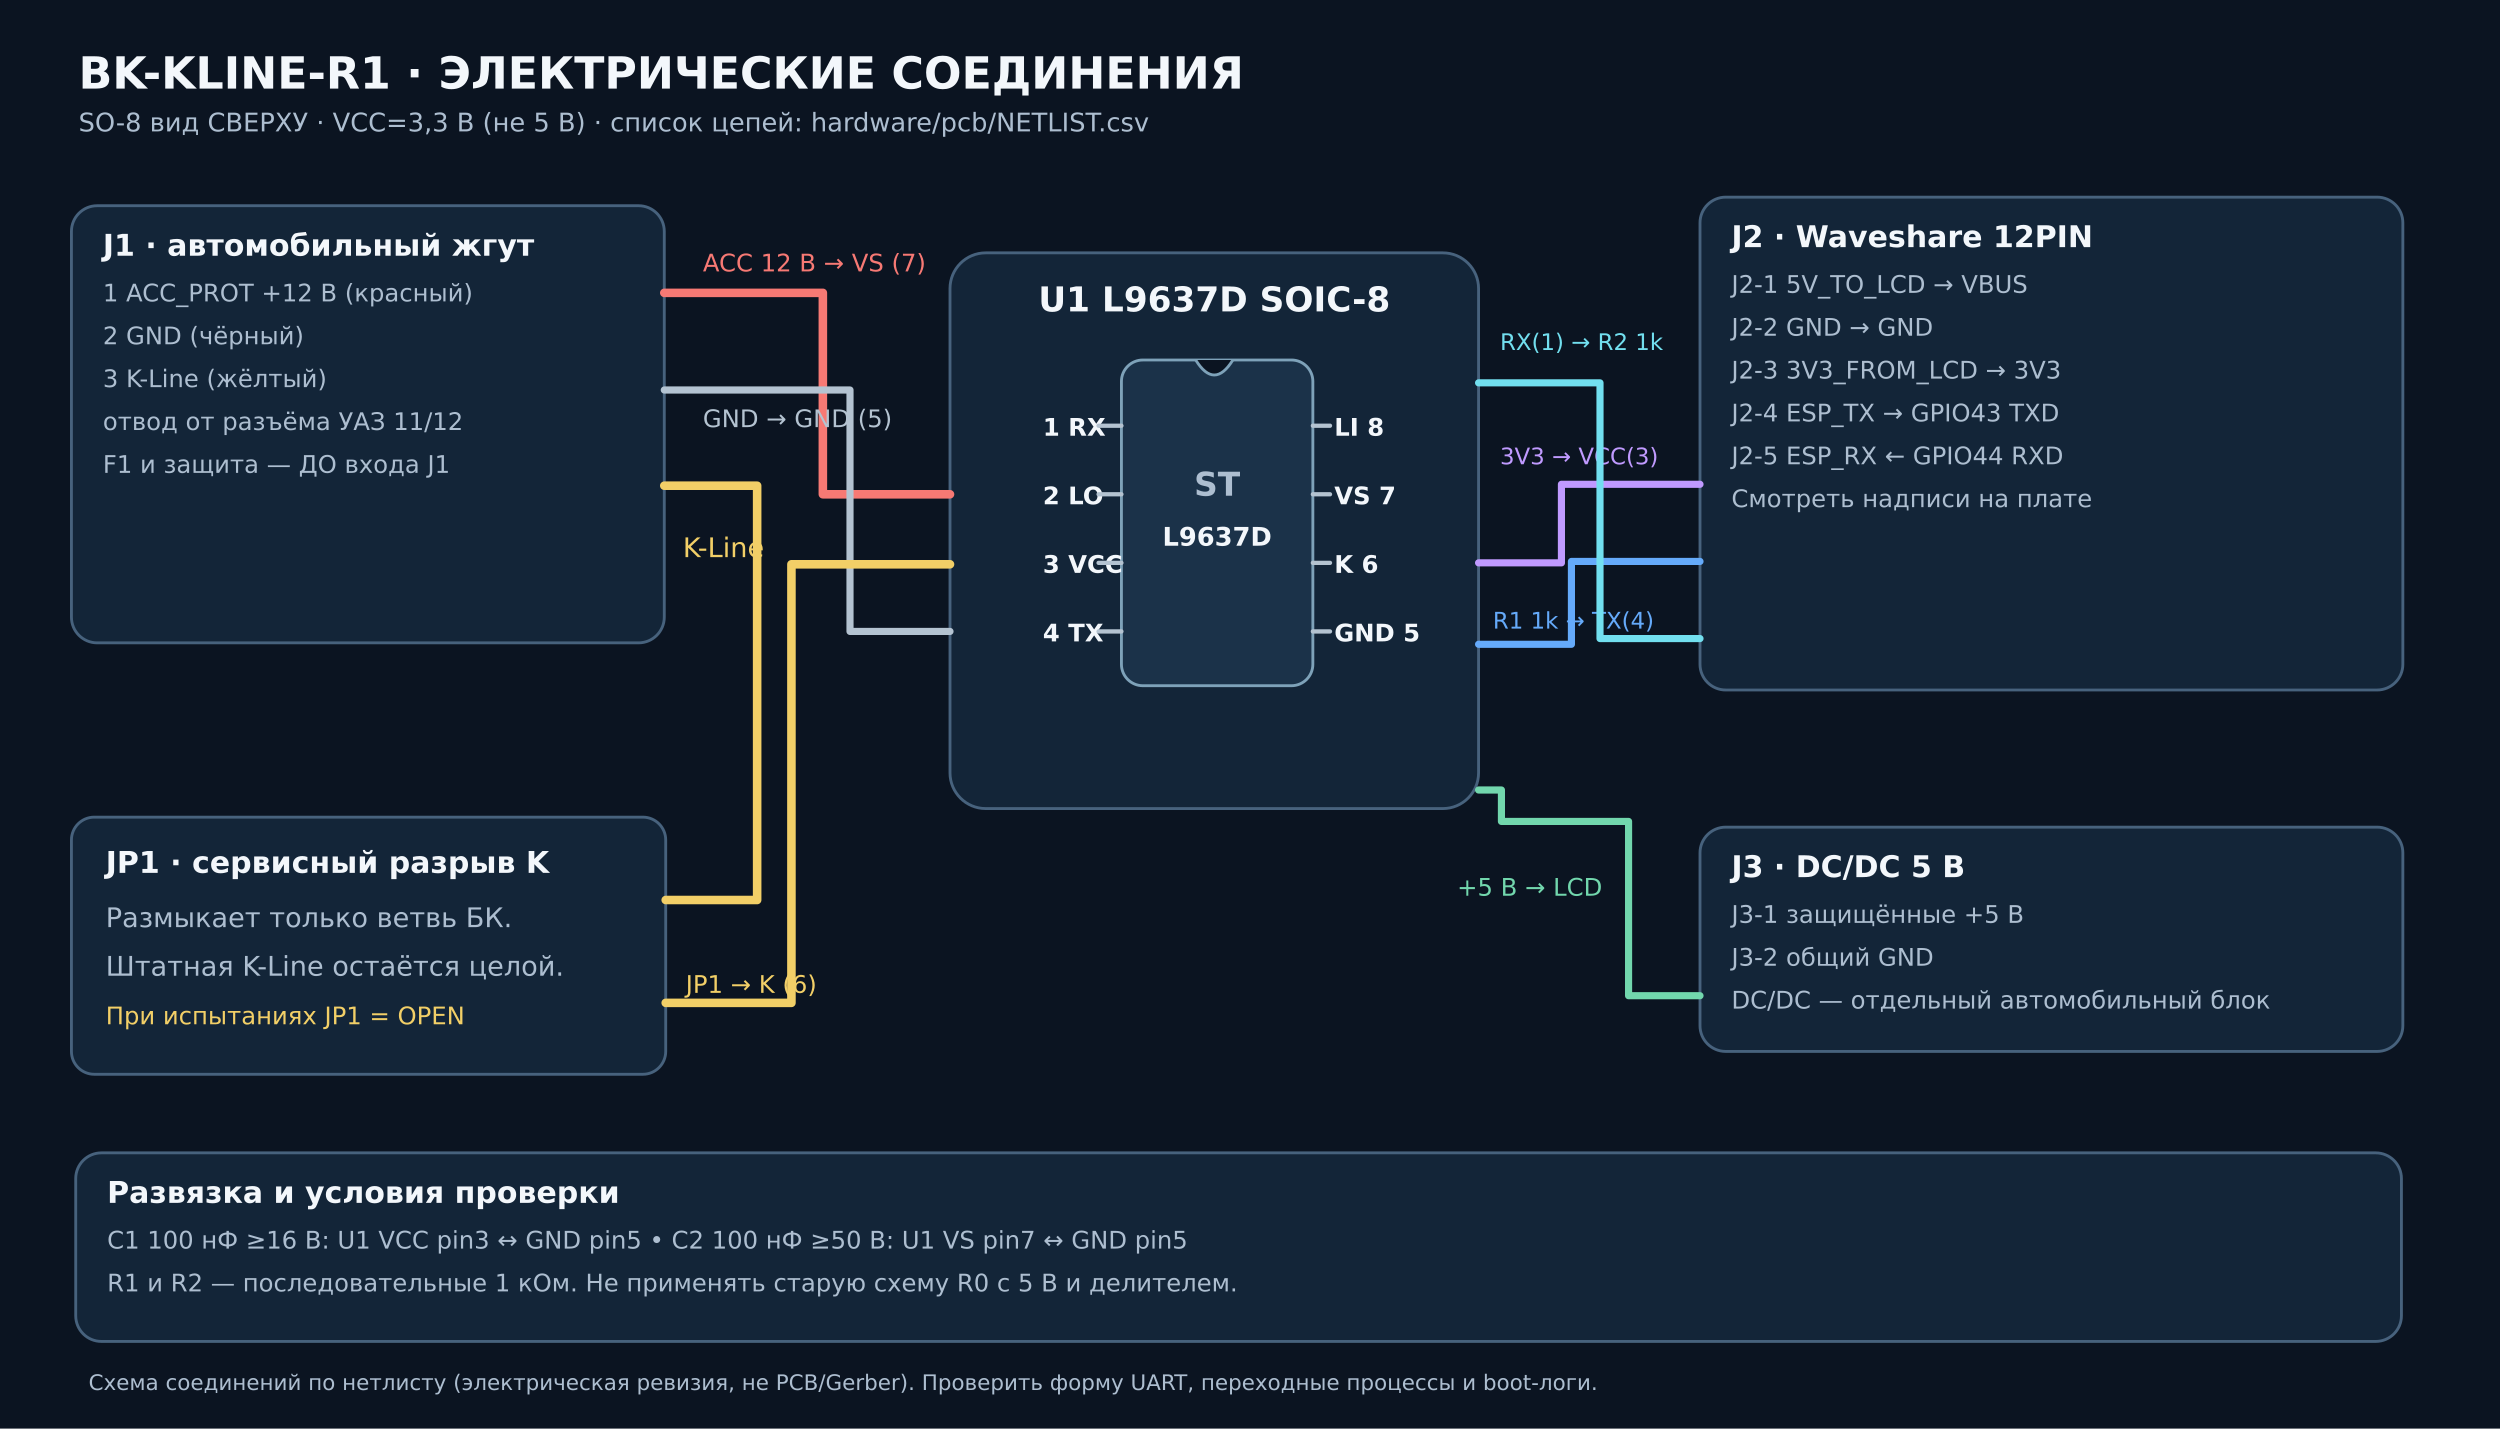
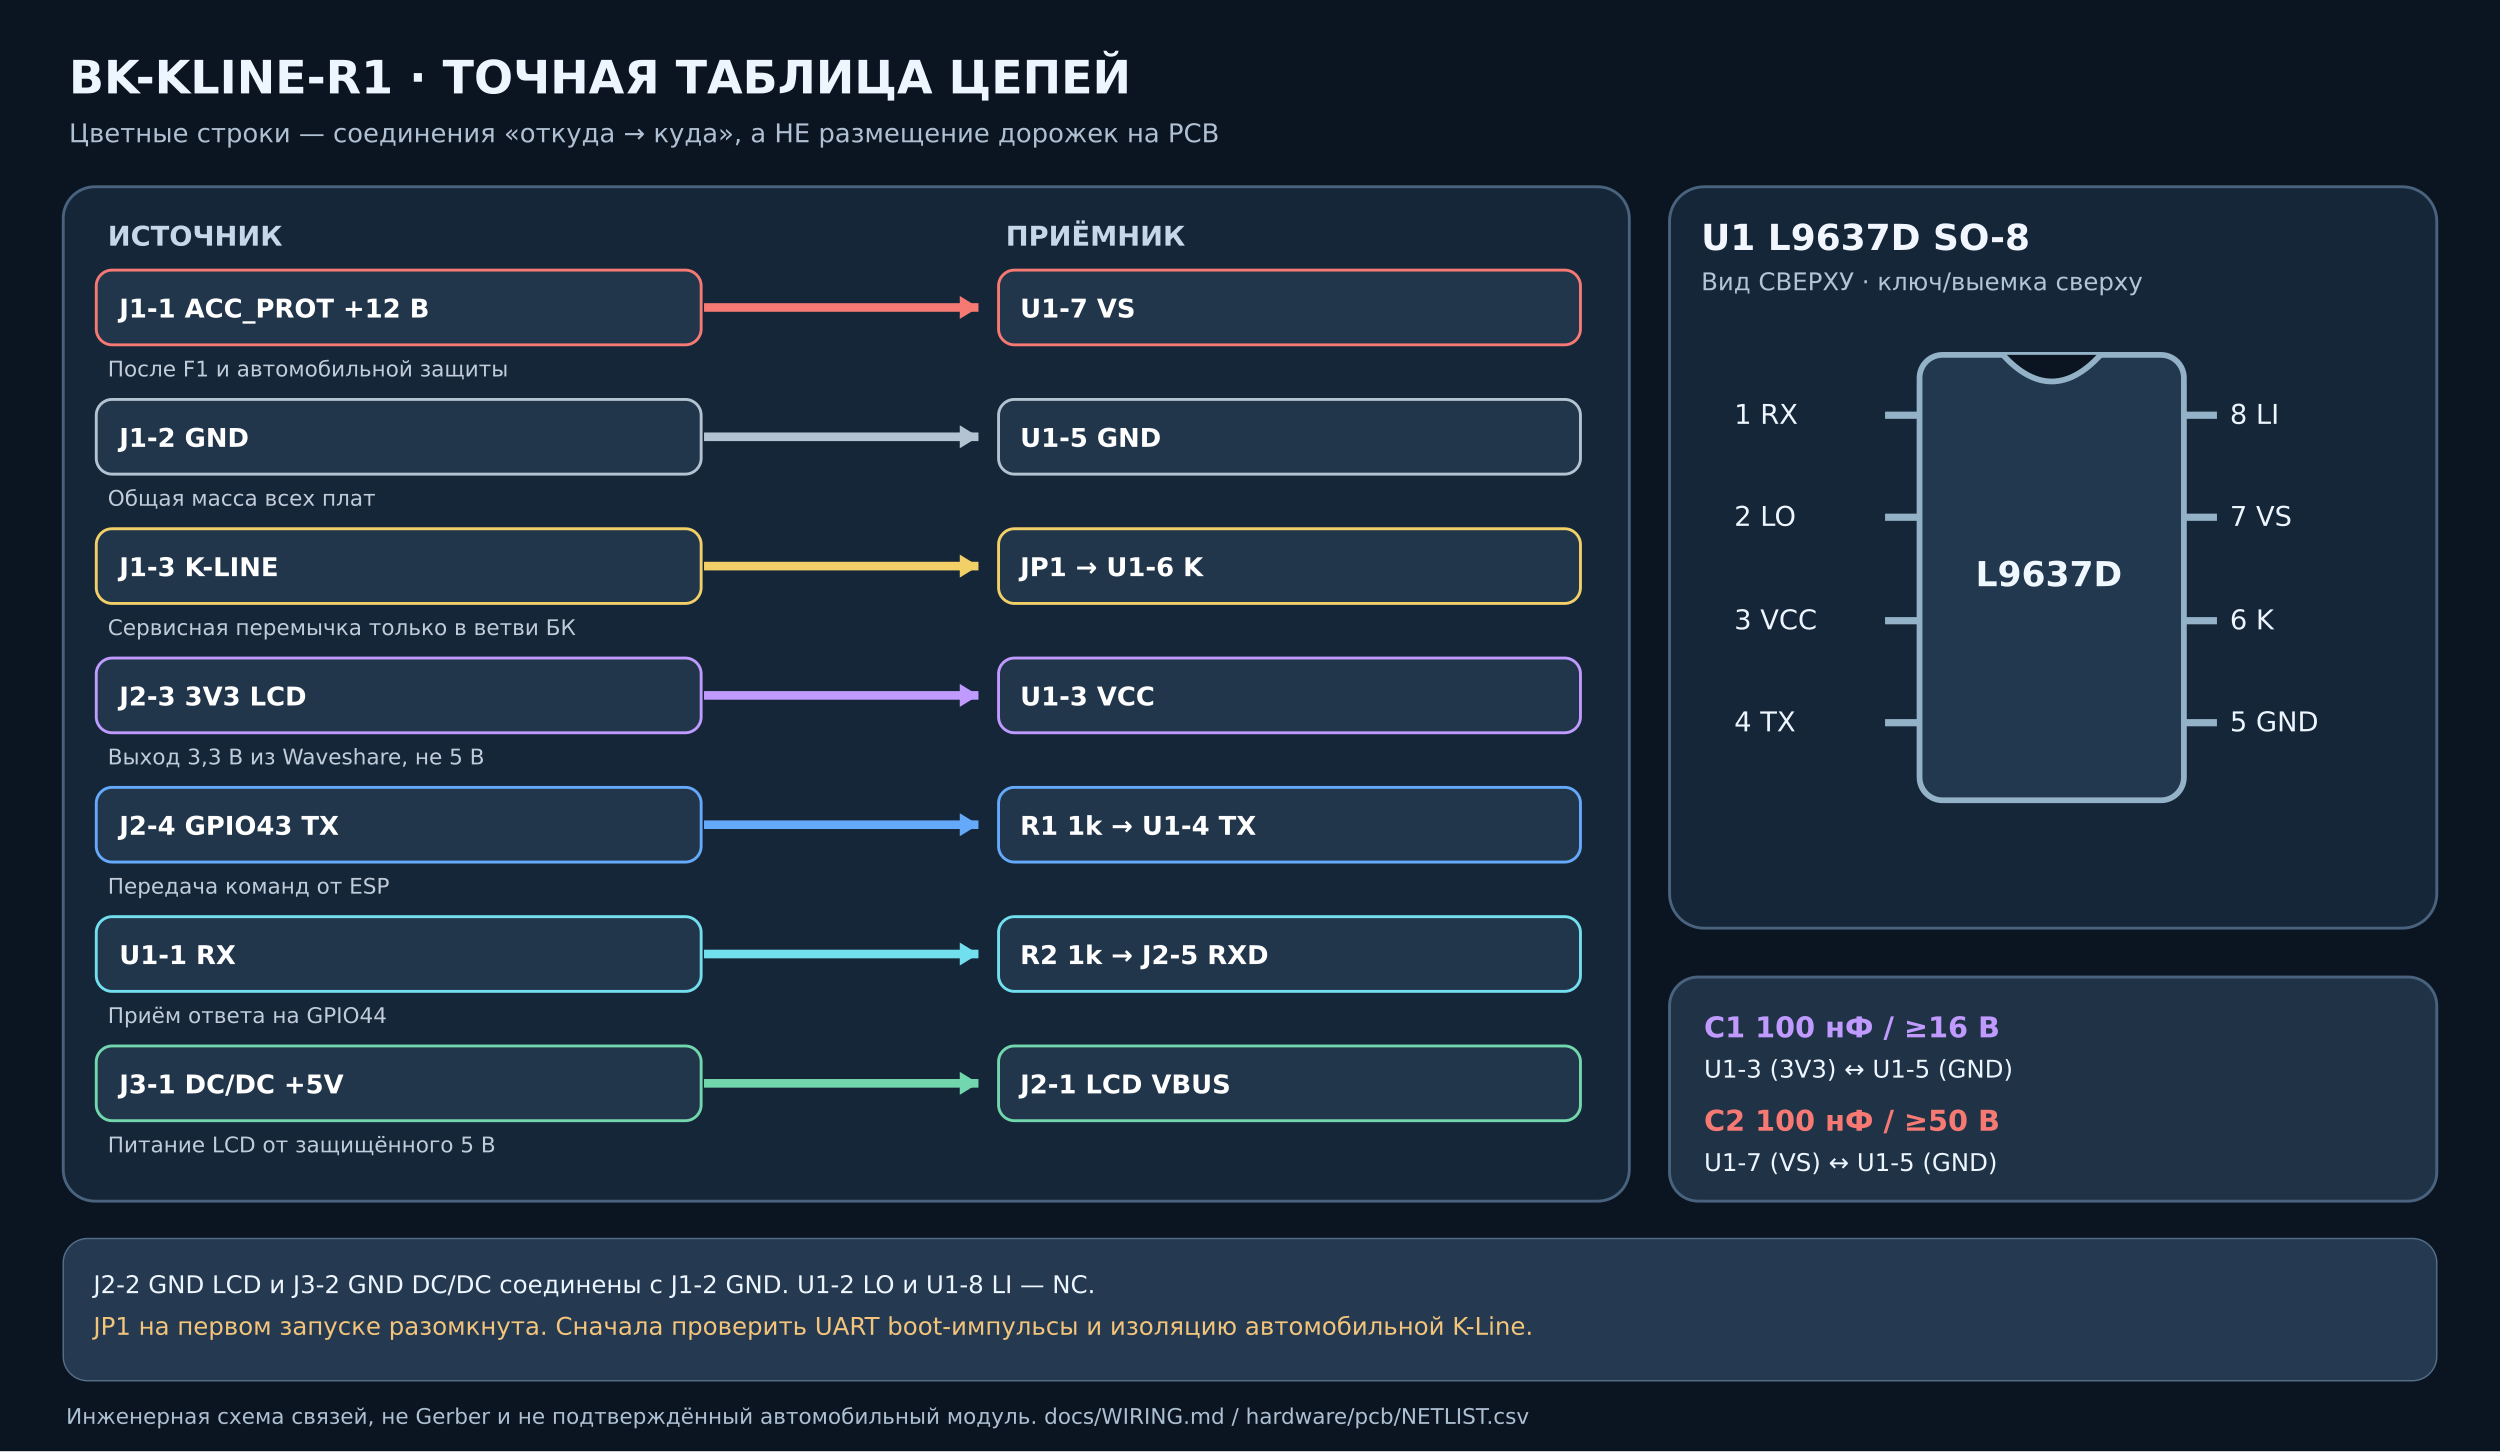
- <svg xmlns="http://www.w3.org/2000/svg" width="1750" height="1000" viewBox="0 0 1750 1000">
-   <defs>
-     <linearGradient id="steel" x1="0" y1="0" x2="1" y2="1">
-       <stop stop-color="#8395a6" />
-       <stop offset=".25" stop-color="#263849" />
-       <stop offset=".75" stop-color="#162434" />
-       <stop offset="1" stop-color="#718296" />
-     </linearGradient>
-     <radialGradient id="glass">
-       <stop stop-color="#1a3247" />
-       <stop offset=".68" stop-color="#0c1928" />
-       <stop offset="1" stop-color="#03070d" />
-     </radialGradient>
-   </defs>
-   <rect width="1750" height="1000" fill="#0b1421" />
-   <text x="55" y="62" font-size="31" font-weight="700" font-family="DejaVu Sans,Arial" fill="#f3f7fb">BK-KLINE-R1 · ЭЛЕКТРИЧЕСКИЕ СОЕДИНЕНИЯ</text>
-   <text x="55" y="92" font-size="18" font-family="DejaVu Sans,Arial" fill="#adbed0">SO-8 вид СВЕРХУ · VCC=3,3 В (не 5 В) · список цепей: hardware/pcb/NETLIST.csv</text>
-   <rect x="50" y="144" width="415" height="306" rx="18" fill="#132538" stroke="#47627d" stroke-width="2" />
-   <text x="72" y="179" fill="#f3f7fb" font-family="DejaVu Sans,Arial" font-size="21" font-weight="700" text-anchor="start">J1 · автомобильный жгут</text>
-   <text x="72" y="211" fill="#adbed0" font-family="DejaVu Sans,Arial" font-size="17" font-weight="400" text-anchor="start">1  ACC_PROT +12 В (красный)</text>
-   <text x="72" y="241" fill="#adbed0" font-family="DejaVu Sans,Arial" font-size="17" font-weight="400" text-anchor="start">2  GND (чёрный)</text>
-   <text x="72" y="271" fill="#adbed0" font-family="DejaVu Sans,Arial" font-size="17" font-weight="400" text-anchor="start">3  K-Line (жёлтый)</text>
-   <text x="72" y="301" fill="#adbed0" font-family="DejaVu Sans,Arial" font-size="17" font-weight="400" text-anchor="start">отвод от разъёма УАЗ 11/12</text>
-   <text x="72" y="331" fill="#adbed0" font-family="DejaVu Sans,Arial" font-size="17" font-weight="400" text-anchor="start">F1 и защита — ДО входа J1</text>
-   <rect x="665" y="177" width="370" height="389" rx="25" fill="#132538" stroke="#47627d" stroke-width="2" />
-   <text x="850" y="218" fill="#f3f7fb" font-family="DejaVu Sans,Arial" font-size="24" font-weight="700" text-anchor="middle">U1  L9637D   SOIC-8</text>
-   <rect x="785" y="252" width="134" height="228" rx="15" fill="#1b3249" stroke="#7ea2b9" stroke-width="2" />
-   <path d="M837 252 Q850 273 863 252" fill="#0b1421" stroke="#7ea2b9" stroke-width="2" />
-   <text x="730" y="305" fill="#f3f7fb" font-family="DejaVu Sans,Arial" font-size="17" font-weight="700" text-anchor="start">1 RX</text>
-   <path d="M769 298 H785" stroke="#b4c3d1" stroke-width="3" fill="none" stroke-linecap="round" stroke-linejoin="round" />
-   <text x="730" y="353" fill="#f3f7fb" font-family="DejaVu Sans,Arial" font-size="17" font-weight="700" text-anchor="start">2 LO</text>
-   <path d="M769 346 H785" stroke="#b4c3d1" stroke-width="3" fill="none" stroke-linecap="round" stroke-linejoin="round" />
-   <text x="730" y="401" fill="#f3f7fb" font-family="DejaVu Sans,Arial" font-size="17" font-weight="700" text-anchor="start">3 VCC</text>
-   <path d="M769 394 H785" stroke="#b4c3d1" stroke-width="3" fill="none" stroke-linecap="round" stroke-linejoin="round" />
-   <text x="730" y="449" fill="#f3f7fb" font-family="DejaVu Sans,Arial" font-size="17" font-weight="700" text-anchor="start">4 TX</text>
-   <path d="M769 442 H785" stroke="#b4c3d1" stroke-width="3" fill="none" stroke-linecap="round" stroke-linejoin="round" />
-   <text x="934" y="305" fill="#f3f7fb" font-family="DejaVu Sans,Arial" font-size="17" font-weight="700" text-anchor="start">LI 8</text>
-   <path d="M919 298 H931" stroke="#b4c3d1" stroke-width="3" fill="none" stroke-linecap="round" stroke-linejoin="round" />
-   <text x="934" y="353" fill="#f3f7fb" font-family="DejaVu Sans,Arial" font-size="17" font-weight="700" text-anchor="start">VS 7</text>
-   <path d="M919 346 H931" stroke="#b4c3d1" stroke-width="3" fill="none" stroke-linecap="round" stroke-linejoin="round" />
-   <text x="934" y="401" fill="#f3f7fb" font-family="DejaVu Sans,Arial" font-size="17" font-weight="700" text-anchor="start">K 6</text>
-   <path d="M919 394 H931" stroke="#b4c3d1" stroke-width="3" fill="none" stroke-linecap="round" stroke-linejoin="round" />
-   <text x="934" y="449" fill="#f3f7fb" font-family="DejaVu Sans,Arial" font-size="17" font-weight="700" text-anchor="start">GND 5</text>
-   <path d="M919 442 H931" stroke="#b4c3d1" stroke-width="3" fill="none" stroke-linecap="round" stroke-linejoin="round" />
-   <text x="852" y="347" fill="#adbed0" font-family="DejaVu Sans,Arial" font-size="23" font-weight="600" text-anchor="middle">ST</text>
-   <text x="852" y="382" fill="#f3f7fb" font-family="DejaVu Sans,Arial" font-size="18" font-weight="700" text-anchor="middle">L9637D</text>
-   <rect x="1190" y="138" width="492" height="345" rx="18" fill="#132538" stroke="#47627d" stroke-width="2" />
-   <text x="1212" y="173" fill="#f3f7fb" font-family="DejaVu Sans,Arial" font-size="21" font-weight="700" text-anchor="start">J2 · Waveshare 12PIN</text>
-   <text x="1212" y="205" fill="#adbed0" font-family="DejaVu Sans,Arial" font-size="17" font-weight="400" text-anchor="start">J2-1   5V_TO_LCD → VBUS</text>
-   <text x="1212" y="235" fill="#adbed0" font-family="DejaVu Sans,Arial" font-size="17" font-weight="400" text-anchor="start">J2-2   GND → GND</text>
-   <text x="1212" y="265" fill="#adbed0" font-family="DejaVu Sans,Arial" font-size="17" font-weight="400" text-anchor="start">J2-3   3V3_FROM_LCD → 3V3</text>
-   <text x="1212" y="295" fill="#adbed0" font-family="DejaVu Sans,Arial" font-size="17" font-weight="400" text-anchor="start">J2-4   ESP_TX → GPIO43 TXD</text>
-   <text x="1212" y="325" fill="#adbed0" font-family="DejaVu Sans,Arial" font-size="17" font-weight="400" text-anchor="start">J2-5   ESP_RX ← GPIO44 RXD</text>
-   <text x="1212" y="355" fill="#adbed0" font-family="DejaVu Sans,Arial" font-size="17" font-weight="400" text-anchor="start">Смотреть надписи на плате</text>
-   <rect x="1190" y="579" width="492" height="157" rx="18" fill="#132538" stroke="#47627d" stroke-width="2" />
-   <text x="1212" y="614" fill="#f3f7fb" font-family="DejaVu Sans,Arial" font-size="21" font-weight="700" text-anchor="start">J3 · DC/DC 5 В</text>
-   <text x="1212" y="646" fill="#adbed0" font-family="DejaVu Sans,Arial" font-size="17" font-weight="400" text-anchor="start">J3-1  защищённые +5 В</text>
-   <text x="1212" y="676" fill="#adbed0" font-family="DejaVu Sans,Arial" font-size="17" font-weight="400" text-anchor="start">J3-2  общий GND</text>
-   <text x="1212" y="706" fill="#adbed0" font-family="DejaVu Sans,Arial" font-size="17" font-weight="400" text-anchor="start">DC/DC — отдельный автомобильный блок</text>
-   <rect x="50" y="572" width="416" height="180" rx="16" fill="#132538" stroke="#47627d" stroke-width="2" />
-   <text x="74" y="611" fill="#f3f7fb" font-family="DejaVu Sans,Arial" font-size="21" font-weight="700" text-anchor="start">JP1  ·  сервисный разрыв K</text>
-   <text x="74" y="649" fill="#adbed0" font-family="DejaVu Sans,Arial" font-size="19" font-weight="400" text-anchor="start">Размыкает только ветвь БК.</text>
-   <text x="74" y="683" fill="#adbed0" font-family="DejaVu Sans,Arial" font-size="19" font-weight="400" text-anchor="start">Штатная K-Line остаётся целой.</text>
-   <text x="74" y="717" fill="#f2cf67" font-family="DejaVu Sans,Arial" font-size="17" font-weight="400" text-anchor="start">При испытаниях JP1 = OPEN</text>
-   <path d="M465 205 H576 V346 H665" stroke="#f77974" stroke-width="6" fill="none" stroke-linecap="round" stroke-linejoin="round" />
-   <text x="492" y="190" fill="#f77974" font-family="DejaVu Sans,Arial" font-size="17" font-weight="400" text-anchor="start">ACC 12 В → VS (7)</text>
-   <path d="M465 273 H595 V442 H665" stroke="#b4c3d1" stroke-width="5" fill="none" stroke-linecap="round" stroke-linejoin="round" />
-   <text x="492" y="299" fill="#b4c3d1" font-family="DejaVu Sans,Arial" font-size="17" font-weight="400" text-anchor="start">GND → GND (5)</text>
-   <path d="M465 340 H530 V630 H466" stroke="#f2cf67" stroke-width="6" fill="none" stroke-linecap="round" stroke-linejoin="round" />
-   <text x="478" y="390" fill="#f2cf67" font-family="DejaVu Sans,Arial" font-size="19" font-weight="400" text-anchor="start">K-Line</text>
-   <path d="M466 702 H554 V395 H665" stroke="#f2cf67" stroke-width="6" fill="none" stroke-linecap="round" stroke-linejoin="round" />
-   <text x="480" y="695" fill="#f2cf67" font-family="DejaVu Sans,Arial" font-size="17" font-weight="400" text-anchor="start">JP1 → K (6)</text>
-   <path d="M1035 394 H1093 V339 H1190" stroke="#c09aff" stroke-width="5" fill="none" stroke-linecap="round" stroke-linejoin="round" />
-   <text x="1050" y="325" fill="#c09aff" font-family="DejaVu Sans,Arial" font-size="16" font-weight="400" text-anchor="start">3V3 → VCC(3)</text>
-   <path d="M1035 451 H1100 V393 H1190" stroke="#65aafa" stroke-width="5" fill="none" stroke-linecap="round" stroke-linejoin="round" />
-   <text x="1045" y="440" fill="#65aafa" font-family="DejaVu Sans,Arial" font-size="16" font-weight="400" text-anchor="start">R1 1k → TX(4)</text>
-   <path d="M1035 268 H1120 V447 H1190" stroke="#72dfef" stroke-width="5" fill="none" stroke-linecap="round" stroke-linejoin="round" />
-   <text x="1050" y="245" fill="#72dfef" font-family="DejaVu Sans,Arial" font-size="16" font-weight="400" text-anchor="start">RX(1) → R2 1k</text>
-   <path d="M1190 697 H1140 V575 H1051 V553 H1035" stroke="#72d7ad" stroke-width="5" fill="none" stroke-linecap="round" stroke-linejoin="round" />
-   <text x="1020" y="627" fill="#72d7ad" font-family="DejaVu Sans,Arial" font-size="17" font-weight="400" text-anchor="start">+5 В → LCD</text>
-   <rect x="53" y="807" width="1628" height="132" rx="18" fill="#132538" stroke="#47627d" stroke-width="2" />
-   <text x="75" y="842" fill="#f3f7fb" font-family="DejaVu Sans,Arial" font-size="21" font-weight="700" text-anchor="start">Развязка и условия проверки</text>
-   <text x="75" y="874" fill="#adbed0" font-family="DejaVu Sans,Arial" font-size="17" font-weight="400" text-anchor="start">C1 100 нФ ≥16 В:  U1 VCC pin3 ↔ GND pin5      •      C2 100 нФ ≥50 В:  U1 VS pin7 ↔ GND pin5</text>
-   <text x="75" y="904" fill="#adbed0" font-family="DejaVu Sans,Arial" font-size="17" font-weight="400" text-anchor="start">R1 и R2 — последовательные 1 кОм. Не применять старую схему R0 с 5 В и делителем.</text>
-   <text x="62" y="973" fill="#adbed0" font-family="DejaVu Sans,Arial" font-size="15" font-weight="400" text-anchor="start">Схема соединений по нетлисту (электрическая ревизия, не PCB/Gerber). Проверить форму UART, переходные процессы и boot-логи.</text>
+ <svg xmlns="http://www.w3.org/2000/svg" width="1740" height="1010" viewBox="0 0 1740 1010">
+   <rect width="1740" height="1010" fill="#0b1421" />
+   <text x="48" y="65" font-family="DejaVu Sans,Arial" font-size="32" font-weight="700" fill="#edf5ff">BK-KLINE-R1 · ТОЧНАЯ ТАБЛИЦА ЦЕПЕЙ</text>
+   <text x="48" y="99" font-family="DejaVu Sans,Arial" font-size="18" font-weight="400" fill="#afc0d3">Цветные строки — соединения «откуда → куда», а НЕ размещение дорожек на PCB</text>
+   <rect x="44" y="130" width="1090" height="706" rx="22" fill="#152638" stroke="#49637e" stroke-width="2" />
+   <text x="75" y="171" font-family="DejaVu Sans,Arial" font-size="19" font-weight="700" fill="#c5d7e8">ИСТОЧНИК</text>
+   <text x="700" y="171" font-family="DejaVu Sans,Arial" font-size="19" font-weight="700" fill="#c5d7e8">ПРИЁМНИК</text>
+   <rect x="67" y="188" width="421" height="52" rx="11" fill="#21364b" stroke="#f77974" stroke-width="2" />
+   <text x="83" y="221" font-family="DejaVu Sans,Arial" font-size="18" font-weight="700" fill="#fff">J1-1  ACC_PROT +12 В</text>
+   <path d="M490 214 H681" stroke="#f77974" stroke-width="6" />
+   <path d="M681 214 l-13 -8 v16 z" fill="#f77974" />
+   <rect x="695" y="188" width="405" height="52" rx="11" fill="#21364b" stroke="#f77974" stroke-width="2" />
+   <text x="710" y="221" font-family="DejaVu Sans,Arial" font-size="18" font-weight="700" fill="#fff">U1-7  VS</text>
+   <text x="75" y="262" font-family="DejaVu Sans,Arial" font-size="15" font-weight="400" fill="#c1ccda">После F1 и автомобильной защиты</text>
+   <rect x="67" y="278" width="421" height="52" rx="11" fill="#21364b" stroke="#b4c3d1" stroke-width="2" />
+   <text x="83" y="311" font-family="DejaVu Sans,Arial" font-size="18" font-weight="700" fill="#fff">J1-2  GND</text>
+   <path d="M490 304 H681" stroke="#b4c3d1" stroke-width="6" />
+   <path d="M681 304 l-13 -8 v16 z" fill="#b4c3d1" />
+   <rect x="695" y="278" width="405" height="52" rx="11" fill="#21364b" stroke="#b4c3d1" stroke-width="2" />
+   <text x="710" y="311" font-family="DejaVu Sans,Arial" font-size="18" font-weight="700" fill="#fff">U1-5  GND</text>
+   <text x="75" y="352" font-family="DejaVu Sans,Arial" font-size="15" font-weight="400" fill="#c1ccda">Общая масса всех плат</text>
+   <rect x="67" y="368" width="421" height="52" rx="11" fill="#21364b" stroke="#f2cf67" stroke-width="2" />
+   <text x="83" y="401" font-family="DejaVu Sans,Arial" font-size="18" font-weight="700" fill="#fff">J1-3  K-LINE</text>
+   <path d="M490 394 H681" stroke="#f2cf67" stroke-width="6" />
+   <path d="M681 394 l-13 -8 v16 z" fill="#f2cf67" />
+   <rect x="695" y="368" width="405" height="52" rx="11" fill="#21364b" stroke="#f2cf67" stroke-width="2" />
+   <text x="710" y="401" font-family="DejaVu Sans,Arial" font-size="18" font-weight="700" fill="#fff">JP1 → U1-6  K</text>
+   <text x="75" y="442" font-family="DejaVu Sans,Arial" font-size="15" font-weight="400" fill="#c1ccda">Сервисная перемычка только в ветви БК</text>
+   <rect x="67" y="458" width="421" height="52" rx="11" fill="#21364b" stroke="#c09aff" stroke-width="2" />
+   <text x="83" y="491" font-family="DejaVu Sans,Arial" font-size="18" font-weight="700" fill="#fff">J2-3  3V3 LCD</text>
+   <path d="M490 484 H681" stroke="#c09aff" stroke-width="6" />
+   <path d="M681 484 l-13 -8 v16 z" fill="#c09aff" />
+   <rect x="695" y="458" width="405" height="52" rx="11" fill="#21364b" stroke="#c09aff" stroke-width="2" />
+   <text x="710" y="491" font-family="DejaVu Sans,Arial" font-size="18" font-weight="700" fill="#fff">U1-3  VCC</text>
+   <text x="75" y="532" font-family="DejaVu Sans,Arial" font-size="15" font-weight="400" fill="#c1ccda">Выход 3,3 В из Waveshare, не 5 В</text>
+   <rect x="67" y="548" width="421" height="52" rx="11" fill="#21364b" stroke="#65aafa" stroke-width="2" />
+   <text x="83" y="581" font-family="DejaVu Sans,Arial" font-size="18" font-weight="700" fill="#fff">J2-4  GPIO43 TX</text>
+   <path d="M490 574 H681" stroke="#65aafa" stroke-width="6" />
+   <path d="M681 574 l-13 -8 v16 z" fill="#65aafa" />
+   <rect x="695" y="548" width="405" height="52" rx="11" fill="#21364b" stroke="#65aafa" stroke-width="2" />
+   <text x="710" y="581" font-family="DejaVu Sans,Arial" font-size="18" font-weight="700" fill="#fff">R1 1k → U1-4  TX</text>
+   <text x="75" y="622" font-family="DejaVu Sans,Arial" font-size="15" font-weight="400" fill="#c1ccda">Передача команд от ESP</text>
+   <rect x="67" y="638" width="421" height="52" rx="11" fill="#21364b" stroke="#72dfef" stroke-width="2" />
+   <text x="83" y="671" font-family="DejaVu Sans,Arial" font-size="18" font-weight="700" fill="#fff">U1-1  RX</text>
+   <path d="M490 664 H681" stroke="#72dfef" stroke-width="6" />
+   <path d="M681 664 l-13 -8 v16 z" fill="#72dfef" />
+   <rect x="695" y="638" width="405" height="52" rx="11" fill="#21364b" stroke="#72dfef" stroke-width="2" />
+   <text x="710" y="671" font-family="DejaVu Sans,Arial" font-size="18" font-weight="700" fill="#fff">R2 1k → J2-5 RXD</text>
+   <text x="75" y="712" font-family="DejaVu Sans,Arial" font-size="15" font-weight="400" fill="#c1ccda">Приём ответа на GPIO44</text>
+   <rect x="67" y="728" width="421" height="52" rx="11" fill="#21364b" stroke="#72d7ad" stroke-width="2" />
+   <text x="83" y="761" font-family="DejaVu Sans,Arial" font-size="18" font-weight="700" fill="#fff">J3-1  DC/DC +5V</text>
+   <path d="M490 754 H681" stroke="#72d7ad" stroke-width="6" />
+   <path d="M681 754 l-13 -8 v16 z" fill="#72d7ad" />
+   <rect x="695" y="728" width="405" height="52" rx="11" fill="#21364b" stroke="#72d7ad" stroke-width="2" />
+   <text x="710" y="761" font-family="DejaVu Sans,Arial" font-size="18" font-weight="700" fill="#fff">J2-1  LCD VBUS</text>
+   <text x="75" y="802" font-family="DejaVu Sans,Arial" font-size="15" font-weight="400" fill="#c1ccda">Питание LCD от защищённого 5 В</text>
+   <rect x="1162" y="130" width="534" height="516" rx="24" fill="#152638" stroke="#49637e" stroke-width="2" />
+   <text x="1184" y="174" font-family="DejaVu Sans,Arial" font-size="25" font-weight="700" fill="#f2f7ff">U1  L9637D   SO-8</text>
+   <text x="1184" y="202" font-family="DejaVu Sans,Arial" font-size="17" font-weight="400" fill="#b0c6d7">Вид СВЕРХУ · ключ/выемка сверху</text>
+   <rect x="1336" y="247" width="184" height="310" rx="16" fill="#22384e" stroke="#93b2c7" stroke-width="4" />
+   <path d="M1394 247 Q1428 284 1462 247" stroke="#93b2c7" stroke-width="4" fill="#0b1421" />
+   <text x="1375" y="408" font-family="DejaVu Sans,Arial" font-size="24" font-weight="700" fill="#eff8ff">L9637D</text>
+   <path d="M1312 289 H1335" stroke="#93b2c7" stroke-width="5" />
+   <text x="1207" y="295" font-family="DejaVu Sans,Arial" font-size="19" font-weight="400" fill="#edf5ff">1 RX</text>
+   <path d="M1312 360 H1335" stroke="#93b2c7" stroke-width="5" />
+   <text x="1207" y="366" font-family="DejaVu Sans,Arial" font-size="19" font-weight="400" fill="#edf5ff">2 LO</text>
+   <path d="M1312 432 H1335" stroke="#93b2c7" stroke-width="5" />
+   <text x="1207" y="438" font-family="DejaVu Sans,Arial" font-size="19" font-weight="400" fill="#edf5ff">3 VCC</text>
+   <path d="M1312 503 H1335" stroke="#93b2c7" stroke-width="5" />
+   <text x="1207" y="509" font-family="DejaVu Sans,Arial" font-size="19" font-weight="400" fill="#edf5ff">4 TX</text>
+   <path d="M1520 289 H1543" stroke="#93b2c7" stroke-width="5" />
+   <text x="1552" y="295" font-family="DejaVu Sans,Arial" font-size="19" font-weight="400" fill="#edf5ff">8 LI</text>
+   <path d="M1520 360 H1543" stroke="#93b2c7" stroke-width="5" />
+   <text x="1552" y="366" font-family="DejaVu Sans,Arial" font-size="19" font-weight="400" fill="#edf5ff">7 VS</text>
+   <path d="M1520 432 H1543" stroke="#93b2c7" stroke-width="5" />
+   <text x="1552" y="438" font-family="DejaVu Sans,Arial" font-size="19" font-weight="400" fill="#edf5ff">6 K</text>
+   <path d="M1520 503 H1543" stroke="#93b2c7" stroke-width="5" />
+   <text x="1552" y="509" font-family="DejaVu Sans,Arial" font-size="19" font-weight="400" fill="#edf5ff">5 GND</text>
+   <rect x="1162" y="680" width="534" height="156" rx="20" fill="#203346" stroke="#49637e" stroke-width="2" />
+   <text x="1186" y="722" font-family="DejaVu Sans,Arial" font-size="20" font-weight="700" fill="#c09aff">С1  100 нФ / ≥16 В</text>
+   <text x="1186" y="750" font-family="DejaVu Sans,Arial" font-size="17" font-weight="400" fill="#edf5ff">U1-3 (3V3) ↔ U1-5 (GND)</text>
+   <text x="1186" y="787" font-family="DejaVu Sans,Arial" font-size="20" font-weight="700" fill="#f77974">С2  100 нФ / ≥50 В</text>
+   <text x="1186" y="815" font-family="DejaVu Sans,Arial" font-size="17" font-weight="400" fill="#edf5ff">U1-7 (VS) ↔ U1-5 (GND)</text>
+   <rect x="44" y="862" width="1652" height="99" rx="17" fill="#253a50" stroke="#536e88" />
+   <text x="65" y="900" font-family="DejaVu Sans,Arial" font-size="17" font-weight="400" fill="#edf5ff">J2-2 GND LCD и J3-2 GND DC/DC соединены с J1-2 GND. U1-2 LO и U1-8 LI — NC.</text>
+   <text x="65" y="929" font-family="DejaVu Sans,Arial" font-size="17" font-weight="400" fill="#f3c47b">JP1 на первом запуске разомкнута. Сначала проверить UART boot-импульсы и изоляцию автомобильной K-Line.</text>
+   <text x="46" y="991" font-family="DejaVu Sans,Arial" font-size="15" font-weight="400" fill="#adc0d2">Инженерная схема связей, не Gerber и не подтверждённый автомобильный модуль. docs/WIRING.md / hardware/pcb/NETLIST.csv</text>
</svg>
